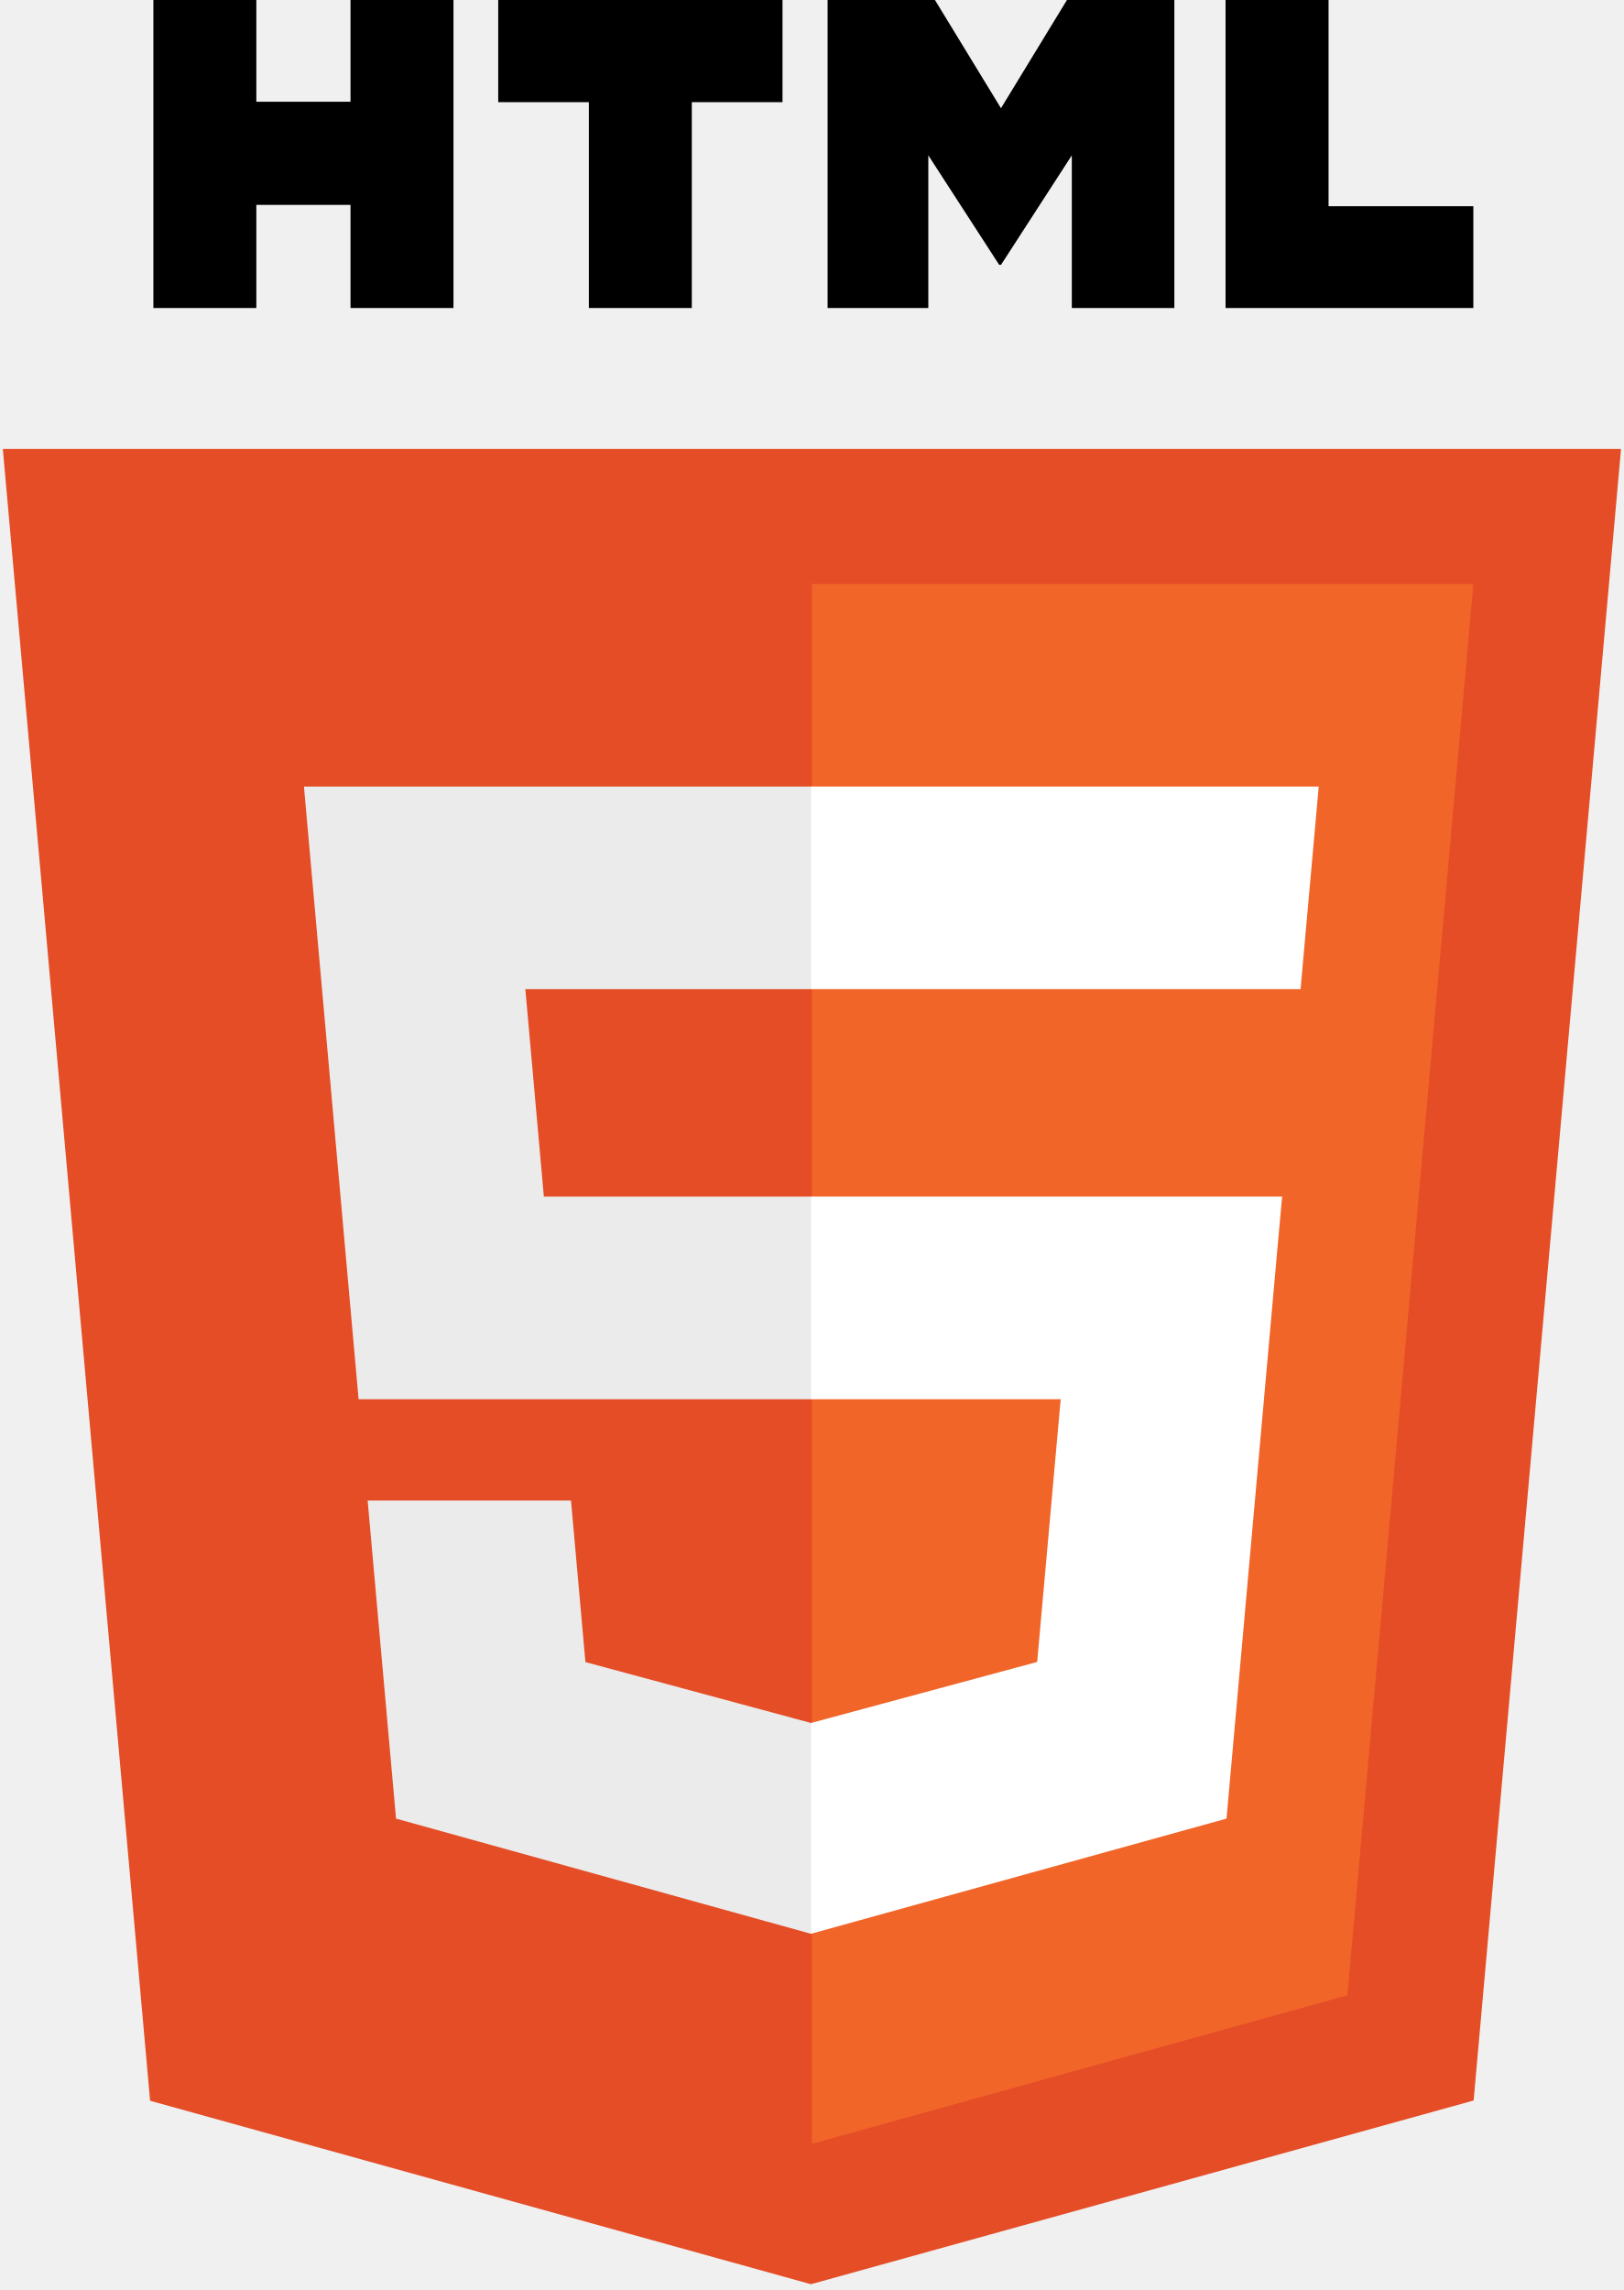
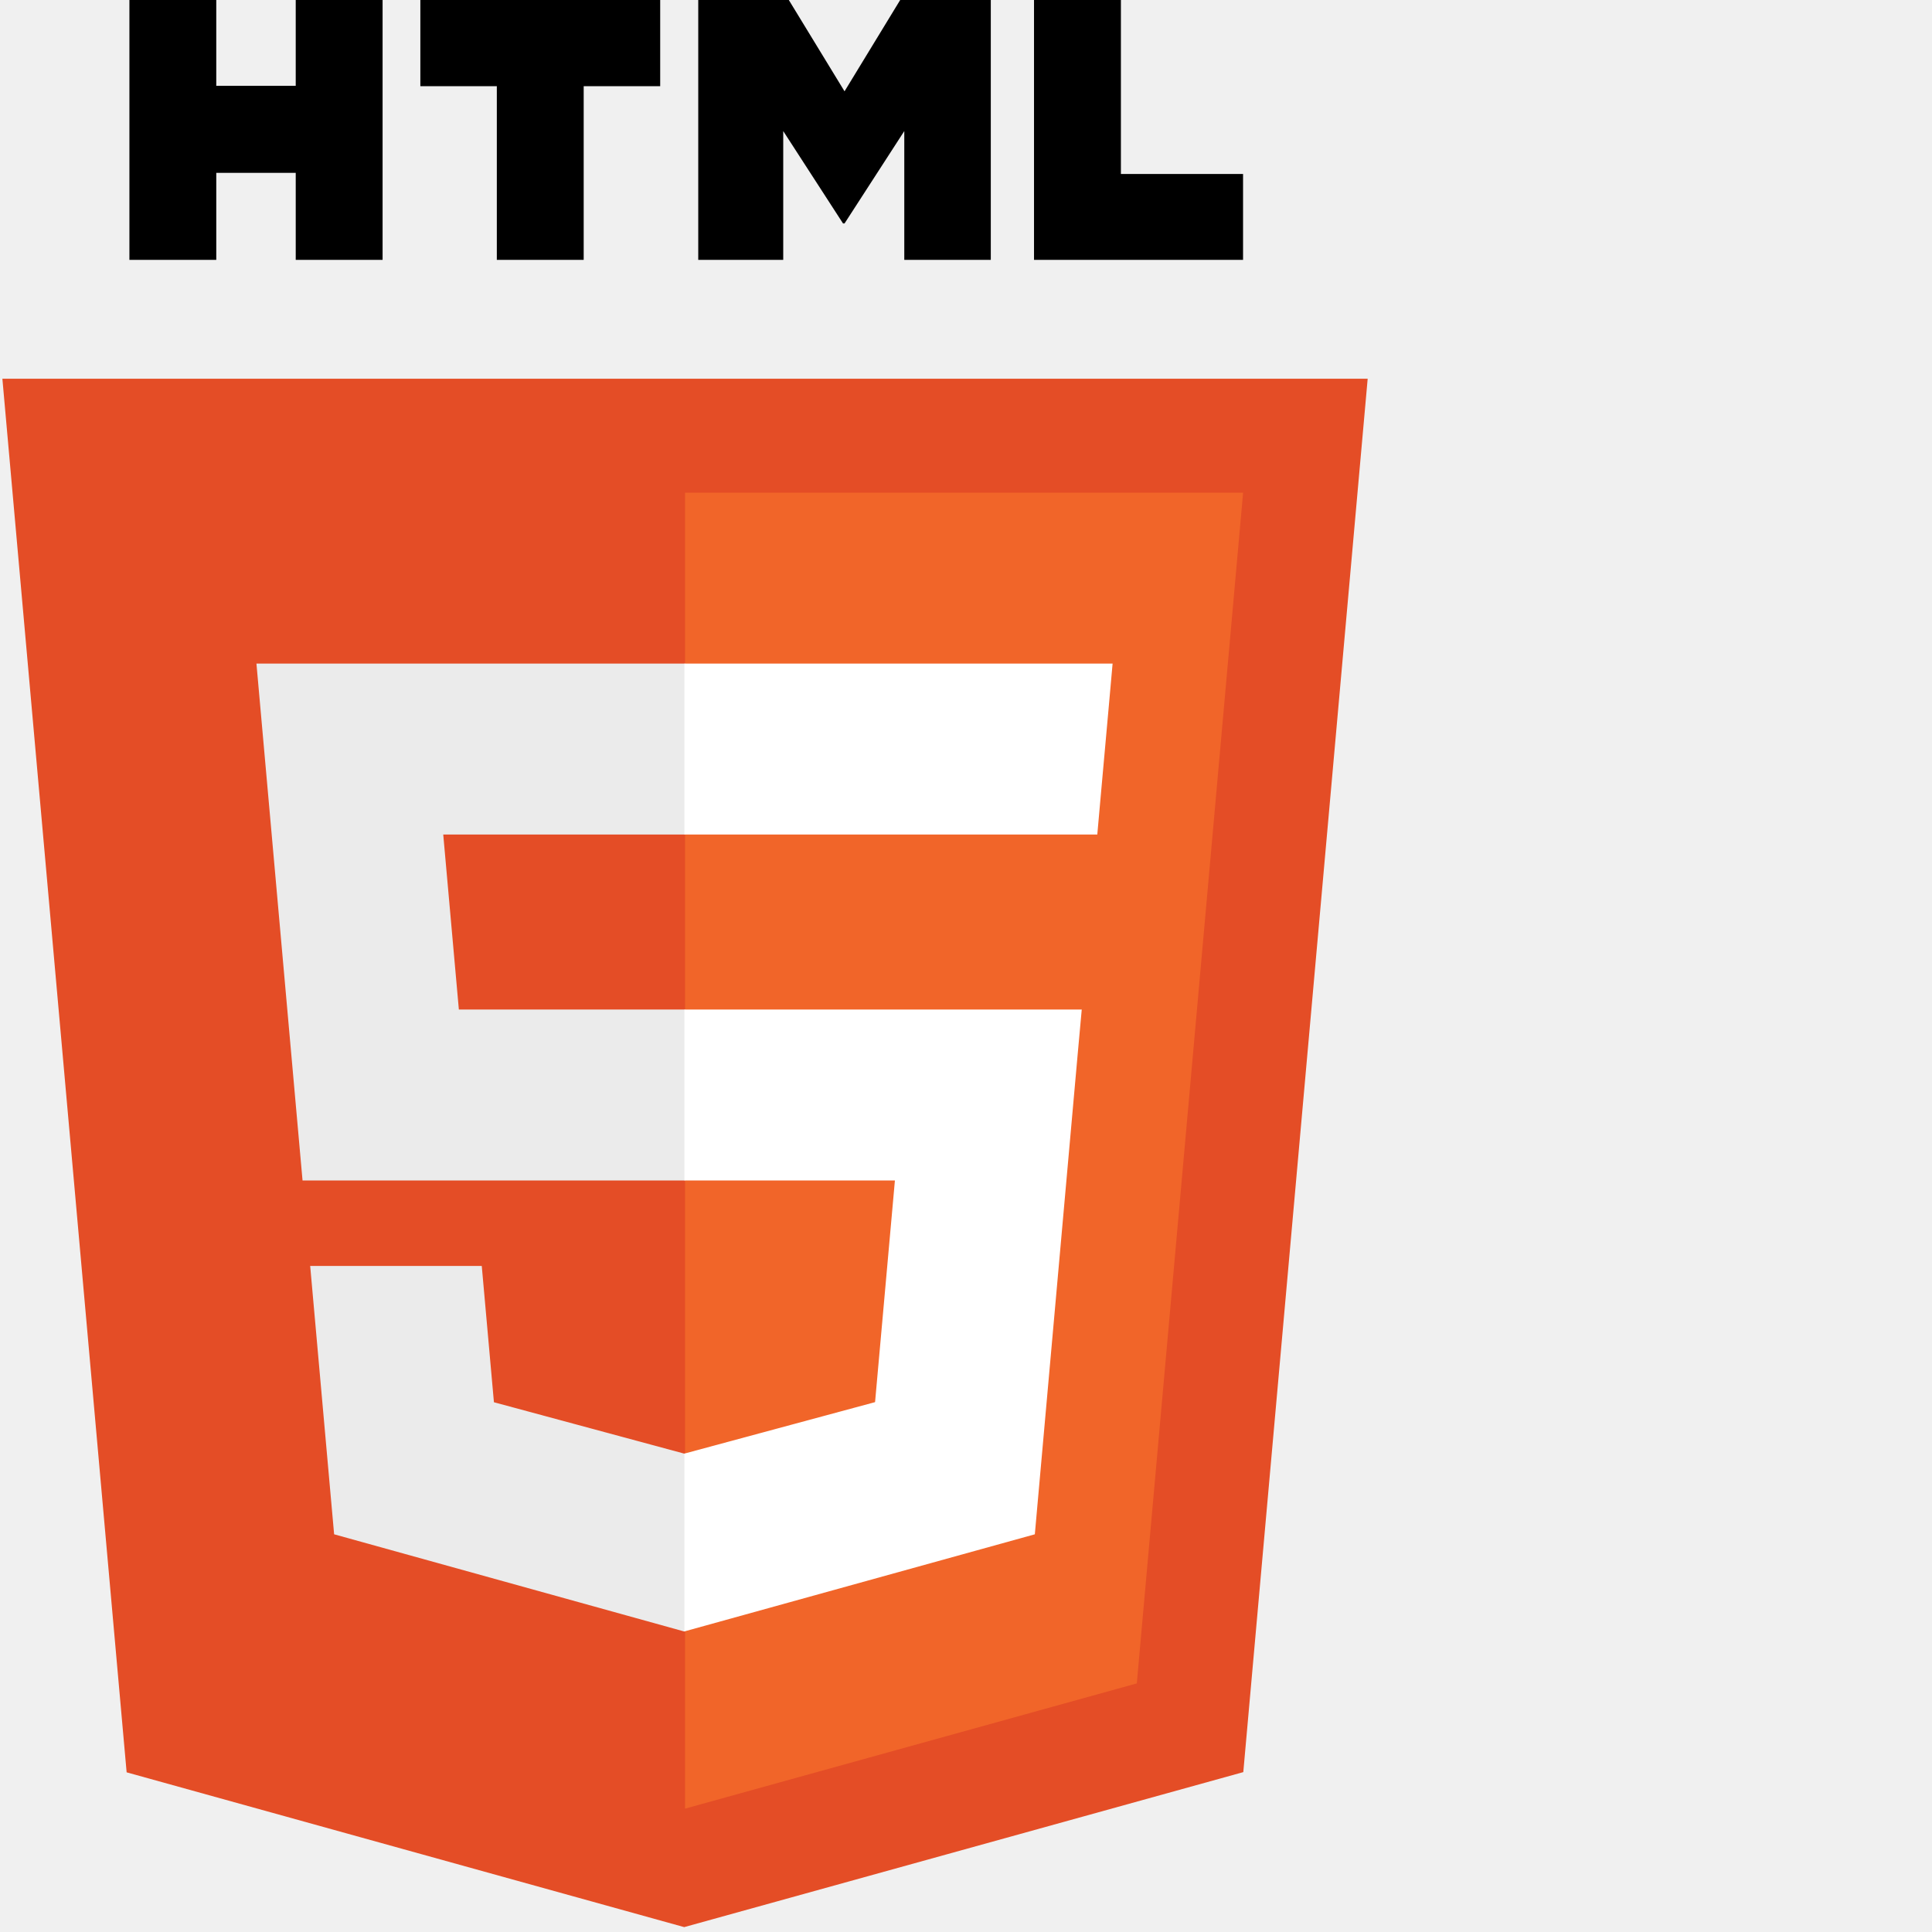
- <svg xmlns="http://www.w3.org/2000/svg" width="1773" height="2500" viewBox="0 0 256 361" preserveAspectRatio="xMinYMin meet">
+ <svg xmlns="http://www.w3.org/2000/svg" width="2500" height="2500" viewBox="0 0 256 361" preserveAspectRatio="xMinYMin meet">
  <path d="M255.555 70.766l-23.241 260.36-104.47 28.962-104.182-28.922L.445 70.766h255.11z" fill="#E44D26" />
  <path d="M128 337.95l84.417-23.403 19.86-222.49H128V337.95z" fill="#F16529" />
  <path d="M82.82 155.932H128v-31.937H47.917l.764 8.568 7.85 88.01H128v-31.937H85.739l-2.919-32.704zM90.018 236.542h-32.06l4.474 50.146 65.421 18.16.147-.04V271.58l-.14.037-35.568-9.604-2.274-25.471z" fill="#EBEBEB" />
  <path d="M24.18 0h16.23v16.035h14.847V0h16.231v48.558h-16.23v-16.26H40.411v16.26h-16.23V0zM92.83 16.103H78.544V0h44.814v16.103h-14.295v32.455h-16.23V16.103h-.001zM130.47 0h16.923l10.41 17.062L168.203 0h16.93v48.558h-16.164V24.49l-11.166 17.265h-.28L146.35 24.49v24.068h-15.88V0zM193.21 0h16.235v32.508h22.824v16.05h-39.06V0z" />
  <path d="M127.89 220.573h39.327l-3.708 41.42-35.62 9.614v33.226l65.473-18.145.48-5.396 7.506-84.08.779-8.576H127.89v31.937zM127.89 155.854v.078h77.143l.64-7.178 1.456-16.191.763-8.568H127.89v31.86z" fill="#FFF" />
</svg>
